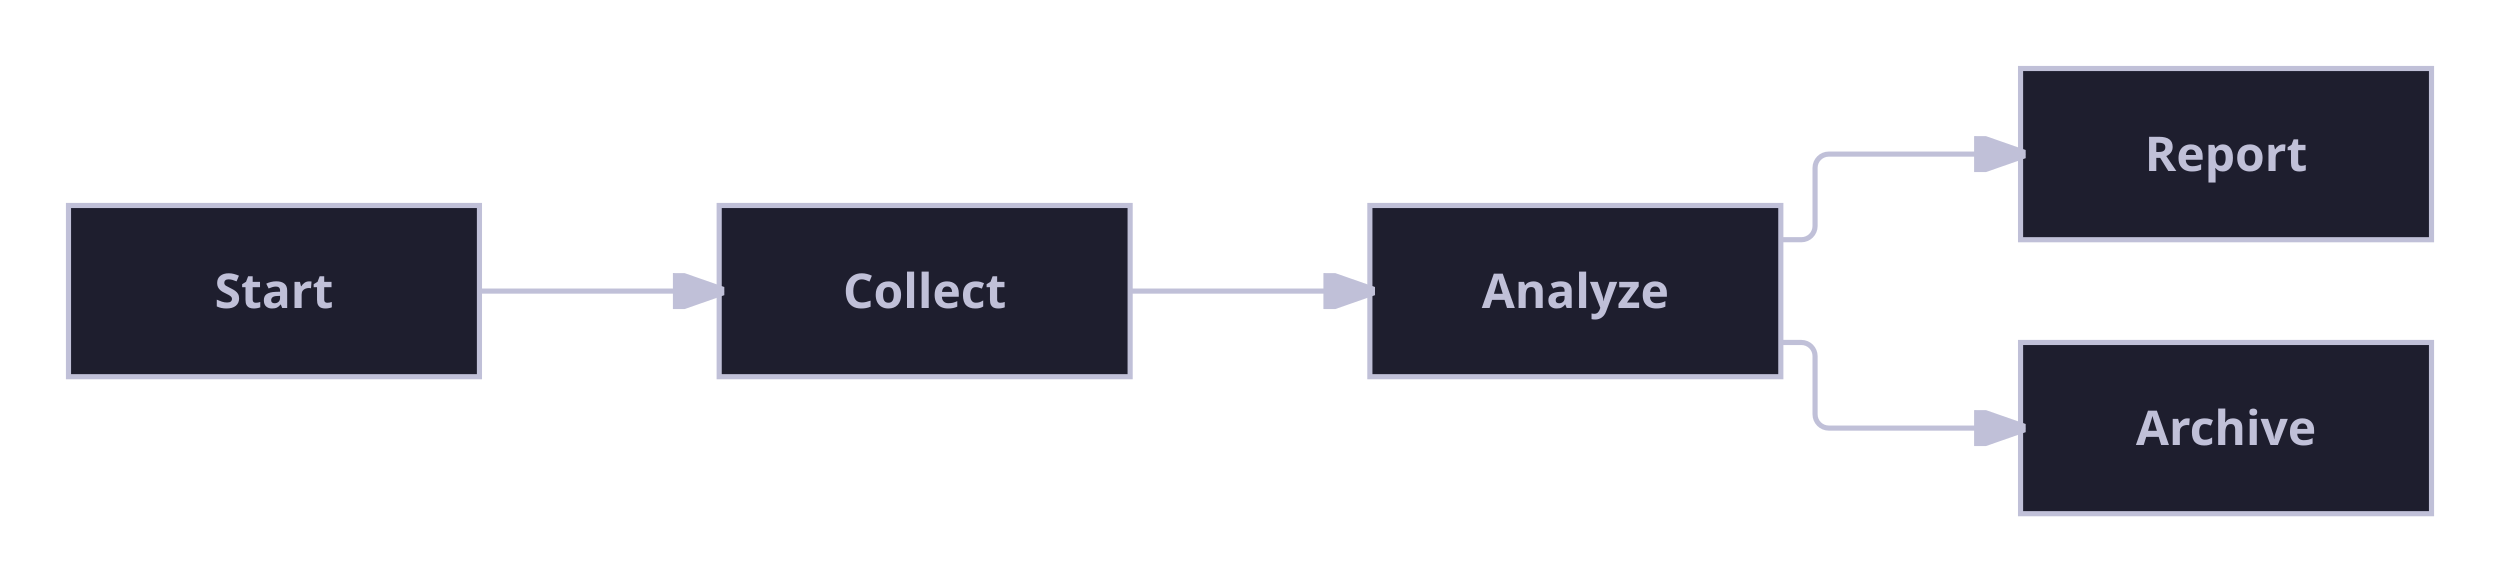
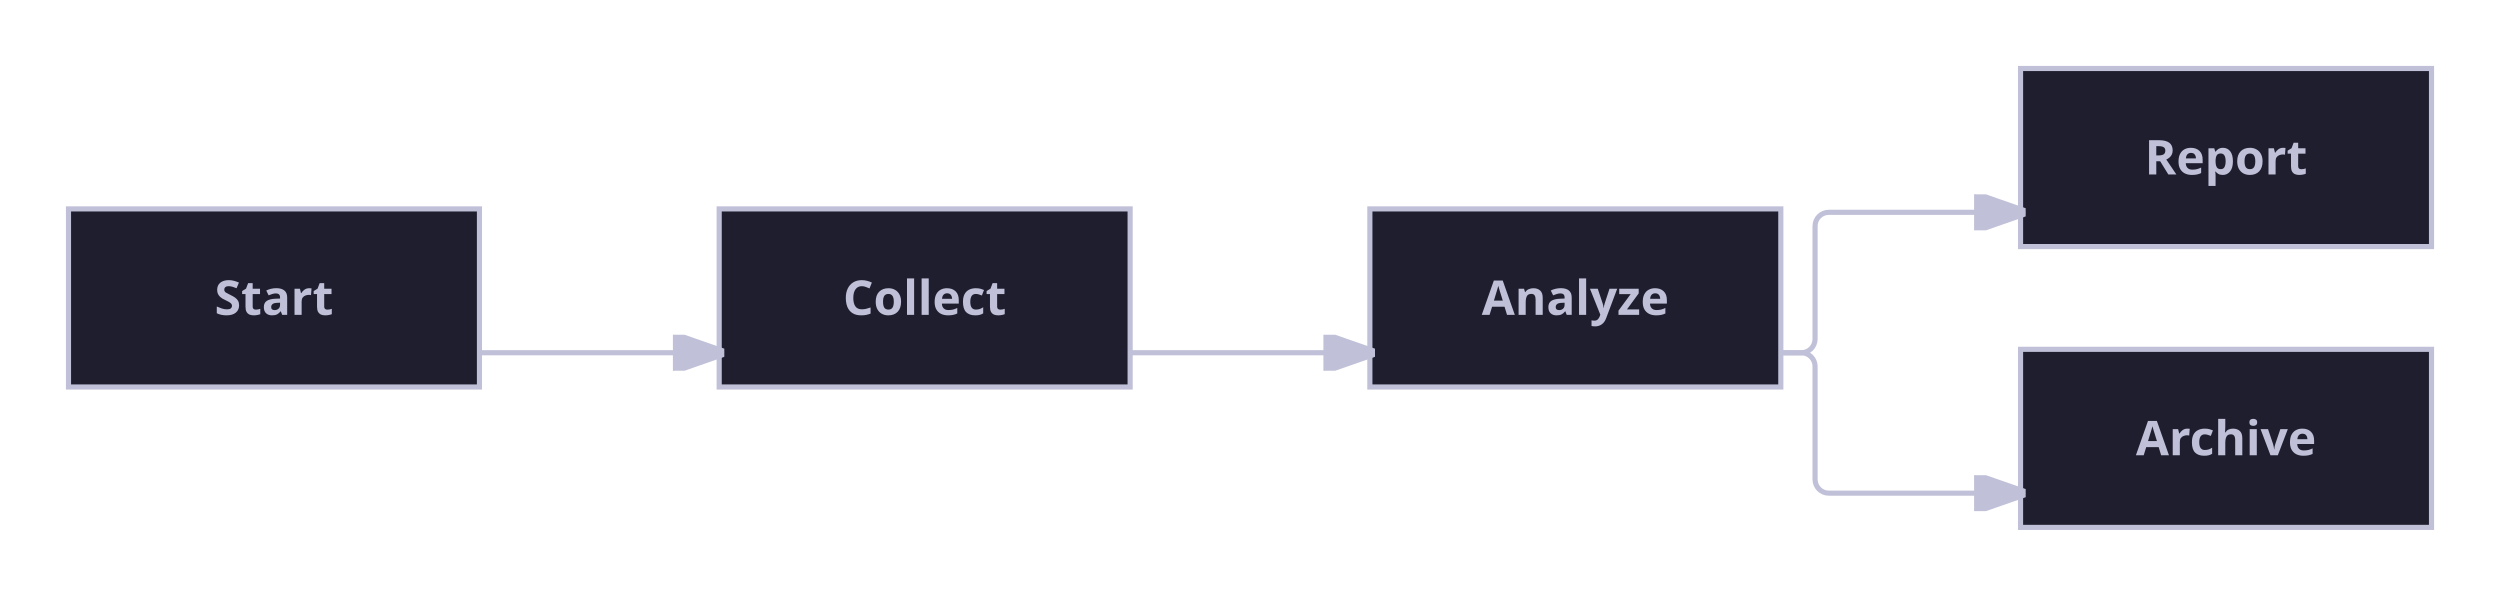
- <svg xmlns="http://www.w3.org/2000/svg" width="730.00" height="170.00" viewBox="0 0 730.00 170.00">
+ <svg xmlns="http://www.w3.org/2000/svg" width="730.00" height="174.00" viewBox="0 0 730.00 174.00">
  <defs>
    <marker id="line-end-open-chevron" markerWidth="10" markerHeight="7" refX="9" refY="3.5" orient="auto">
      <polyline points="0 0, 10 3.5, 0 7" fill="none" stroke="#C0C0D8" stroke-width="1.50" />
    </marker>
    <marker id="line-end-hollow-triangle" markerWidth="10" markerHeight="7" refX="9" refY="3.5" orient="auto">
      <polygon points="0 0, 10 3.5, 0 7" fill="#1E1E2E" stroke="#C0C0D8" stroke-width="1.50" />
    </marker>
    <marker id="line-end-filled-arrow" markerWidth="10" markerHeight="7" refX="9" refY="3.5" orient="auto">
      <polygon points="0 0, 10 3.5, 0 7" fill="#C0C0D8" stroke="#C0C0D8" stroke-width="1.50" />
    </marker>
    <marker id="line-end-hollow-triangle-crossbar" markerWidth="10" markerHeight="7" refX="9" refY="3.5" orient="auto">
      <polygon points="0 0, 10 3.5, 0 7" fill="#1E1E2E" stroke="#C0C0D8" stroke-width="1.50" />
      <line x1="7" y1="0" x2="7" y2="7" stroke="#C0C0D8" stroke-width="1.50" />
    </marker>
    <marker id="line-end-hollow-diamond" markerWidth="14" markerHeight="8" refX="13" refY="4" orient="auto">
      <polygon points="1 4, 7 0, 13 4, 7 8" fill="#1E1E2E" stroke="#C0C0D8" stroke-width="1.50" />
    </marker>
    <marker id="line-end-filled-diamond" markerWidth="14" markerHeight="8" refX="13" refY="4" orient="auto">
      <polygon points="1 4, 7 0, 13 4, 7 8" fill="#C0C0D8" stroke="#C0C0D8" stroke-width="1.50" />
    </marker>
    <marker id="line-end-circle" markerWidth="10" markerHeight="10" refX="9" refY="5" orient="auto">
      <circle cx="5" cy="5" r="4" fill="#1E1E2E" stroke="#C0C0D8" stroke-width="1.50" />
    </marker>
    <marker id="line-end-bar" markerWidth="4" markerHeight="12" refX="2" refY="6" orient="auto">
      <line x1="2" y1="0" x2="2" y2="12" stroke="#C0C0D8" stroke-width="1.50" />
    </marker>
    <filter id="label-bg" x="-0.05" y="-0.05" width="1.1" height="1.1">
      <feFlood flood-color="#1E1E2E" />
      <feComposite in="SourceGraphic" operator="over" />
    </filter>
  </defs>
-   <rect x="20.00" y="60.00" width="120.00" height="50.00" fill="#1E1E2E" stroke="#C0C0D8" stroke-width="1.50" />
-   <text x="80.00" y="85.00" font-family="Noto Sans, sans-serif" font-size="14.00" font-weight="bold" fill="#C0C0D8" text-anchor="middle" dominant-baseline="middle">Start</text>
-   <rect x="210.00" y="60.00" width="120.00" height="50.00" fill="#1E1E2E" stroke="#C0C0D8" stroke-width="1.50" />
-   <text x="270.00" y="85.00" font-family="Noto Sans, sans-serif" font-size="14.00" font-weight="bold" fill="#C0C0D8" text-anchor="middle" dominant-baseline="middle">Collect</text>
-   <rect x="400.00" y="60.00" width="120.00" height="50.00" fill="#1E1E2E" stroke="#C0C0D8" stroke-width="1.50" />
-   <text x="460.00" y="85.00" font-family="Noto Sans, sans-serif" font-size="14.00" font-weight="bold" fill="#C0C0D8" text-anchor="middle" dominant-baseline="middle">Analyze</text>
-   <rect x="590.00" y="20.00" width="120.00" height="50.00" fill="#1E1E2E" stroke="#C0C0D8" stroke-width="1.50" />
-   <text x="650.00" y="45.00" font-family="Noto Sans, sans-serif" font-size="14.00" font-weight="bold" fill="#C0C0D8" text-anchor="middle" dominant-baseline="middle">Report</text>
-   <rect x="590.00" y="100.00" width="120.00" height="50.00" fill="#1E1E2E" stroke="#C0C0D8" stroke-width="1.50" />
-   <text x="650.00" y="125.00" font-family="Noto Sans, sans-serif" font-size="14.00" font-weight="bold" fill="#C0C0D8" text-anchor="middle" dominant-baseline="middle">Archive</text>
-   <path d="M 140.00 85.00 L 210.00 85.00" fill="none" stroke="#C0C0D8" stroke-width="1.50" marker-end="url(#line-end-filled-arrow)" />
-   <path d="M 330.00 85.00 L 400.00 85.00" fill="none" stroke="#C0C0D8" stroke-width="1.50" marker-end="url(#line-end-filled-arrow)" />
-   <path d="M 520.00 70.00 L 526.00 70.00 A 4.00 4.00 0 0 0 530.00 66.00 L 530.00 49.00 A 4.00 4.00 0 0 1 534.00 45.00 L 590.00 45.00" fill="none" stroke="#C0C0D8" stroke-width="1.50" marker-end="url(#line-end-filled-arrow)" />
-   <path d="M 520.00 100.00 L 526.00 100.00 A 4.00 4.00 0 0 1 530.00 104.00 L 530.00 121.00 A 4.00 4.00 0 0 0 534.00 125.00 L 590.00 125.00" fill="none" stroke="#C0C0D8" stroke-width="1.50" marker-end="url(#line-end-filled-arrow)" />
+   <rect x="20.00" y="61.00" width="120.00" height="52.00" fill="#1E1E2E" stroke="#C0C0D8" stroke-width="1.50" />
+   <text x="80.00" y="87.00" font-family="Noto Sans, sans-serif" font-size="14.00" font-weight="bold" fill="#C0C0D8" text-anchor="middle" dominant-baseline="middle">Start</text>
+   <rect x="210.00" y="61.00" width="120.00" height="52.00" fill="#1E1E2E" stroke="#C0C0D8" stroke-width="1.50" />
+   <text x="270.00" y="87.00" font-family="Noto Sans, sans-serif" font-size="14.00" font-weight="bold" fill="#C0C0D8" text-anchor="middle" dominant-baseline="middle">Collect</text>
+   <rect x="400.00" y="61.00" width="120.00" height="52.00" fill="#1E1E2E" stroke="#C0C0D8" stroke-width="1.50" />
+   <text x="460.00" y="87.00" font-family="Noto Sans, sans-serif" font-size="14.00" font-weight="bold" fill="#C0C0D8" text-anchor="middle" dominant-baseline="middle">Analyze</text>
+   <rect x="590.00" y="20.00" width="120.00" height="52.00" fill="#1E1E2E" stroke="#C0C0D8" stroke-width="1.50" />
+   <text x="650.00" y="46.00" font-family="Noto Sans, sans-serif" font-size="14.00" font-weight="bold" fill="#C0C0D8" text-anchor="middle" dominant-baseline="middle">Report</text>
+   <rect x="590.00" y="102.00" width="120.00" height="52.00" fill="#1E1E2E" stroke="#C0C0D8" stroke-width="1.50" />
+   <text x="650.00" y="128.00" font-family="Noto Sans, sans-serif" font-size="14.00" font-weight="bold" fill="#C0C0D8" text-anchor="middle" dominant-baseline="middle">Archive</text>
+   <path d="M 140.00 103.00 L 210.00 103.00" fill="none" stroke="#C0C0D8" stroke-width="1.50" marker-end="url(#line-end-filled-arrow)" />
+   <path d="M 330.00 103.00 L 400.00 103.00" fill="none" stroke="#C0C0D8" stroke-width="1.50" marker-end="url(#line-end-filled-arrow)" />
+   <path d="M 520.00 103.00 L 526.00 103.00 A 4.00 4.00 0 0 0 530.00 99.00 L 530.00 66.00 A 4.00 4.00 0 0 1 534.00 62.00 L 590.00 62.00" fill="none" stroke="#C0C0D8" stroke-width="1.50" marker-end="url(#line-end-filled-arrow)" />
+   <path d="M 520.00 103.00 L 526.00 103.00 A 4.00 4.00 0 0 1 530.00 107.00 L 530.00 140.00 A 4.00 4.00 0 0 0 534.00 144.00 L 590.00 144.00" fill="none" stroke="#C0C0D8" stroke-width="1.50" marker-end="url(#line-end-filled-arrow)" />
</svg>
